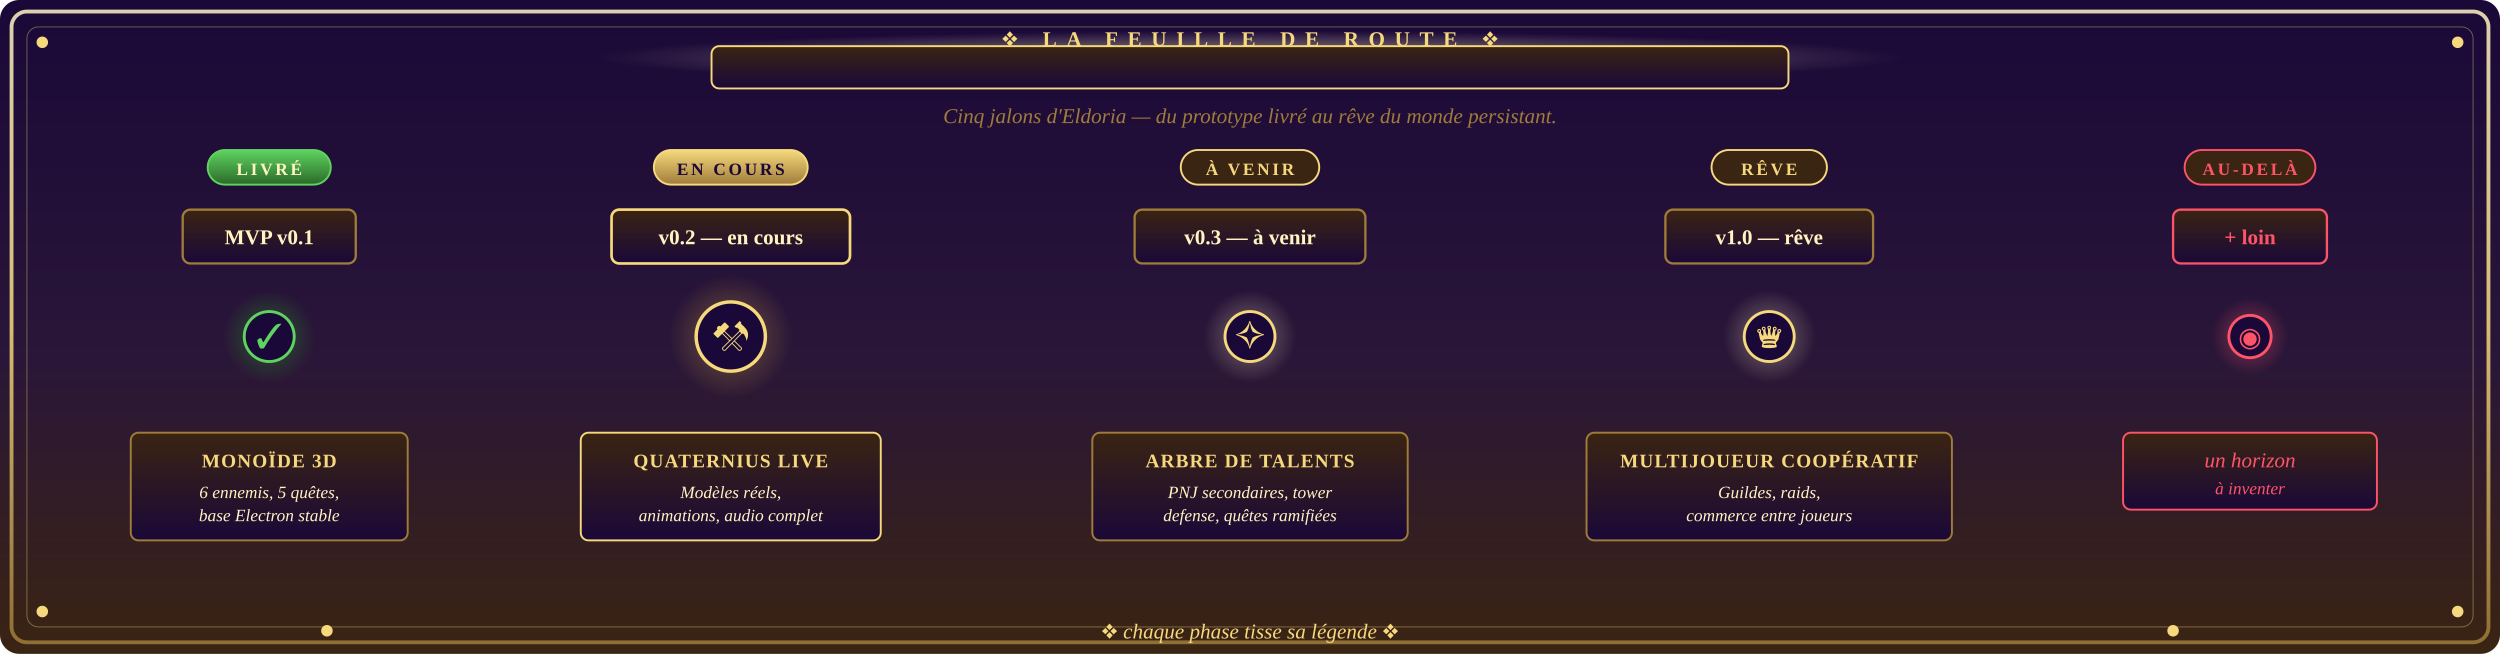
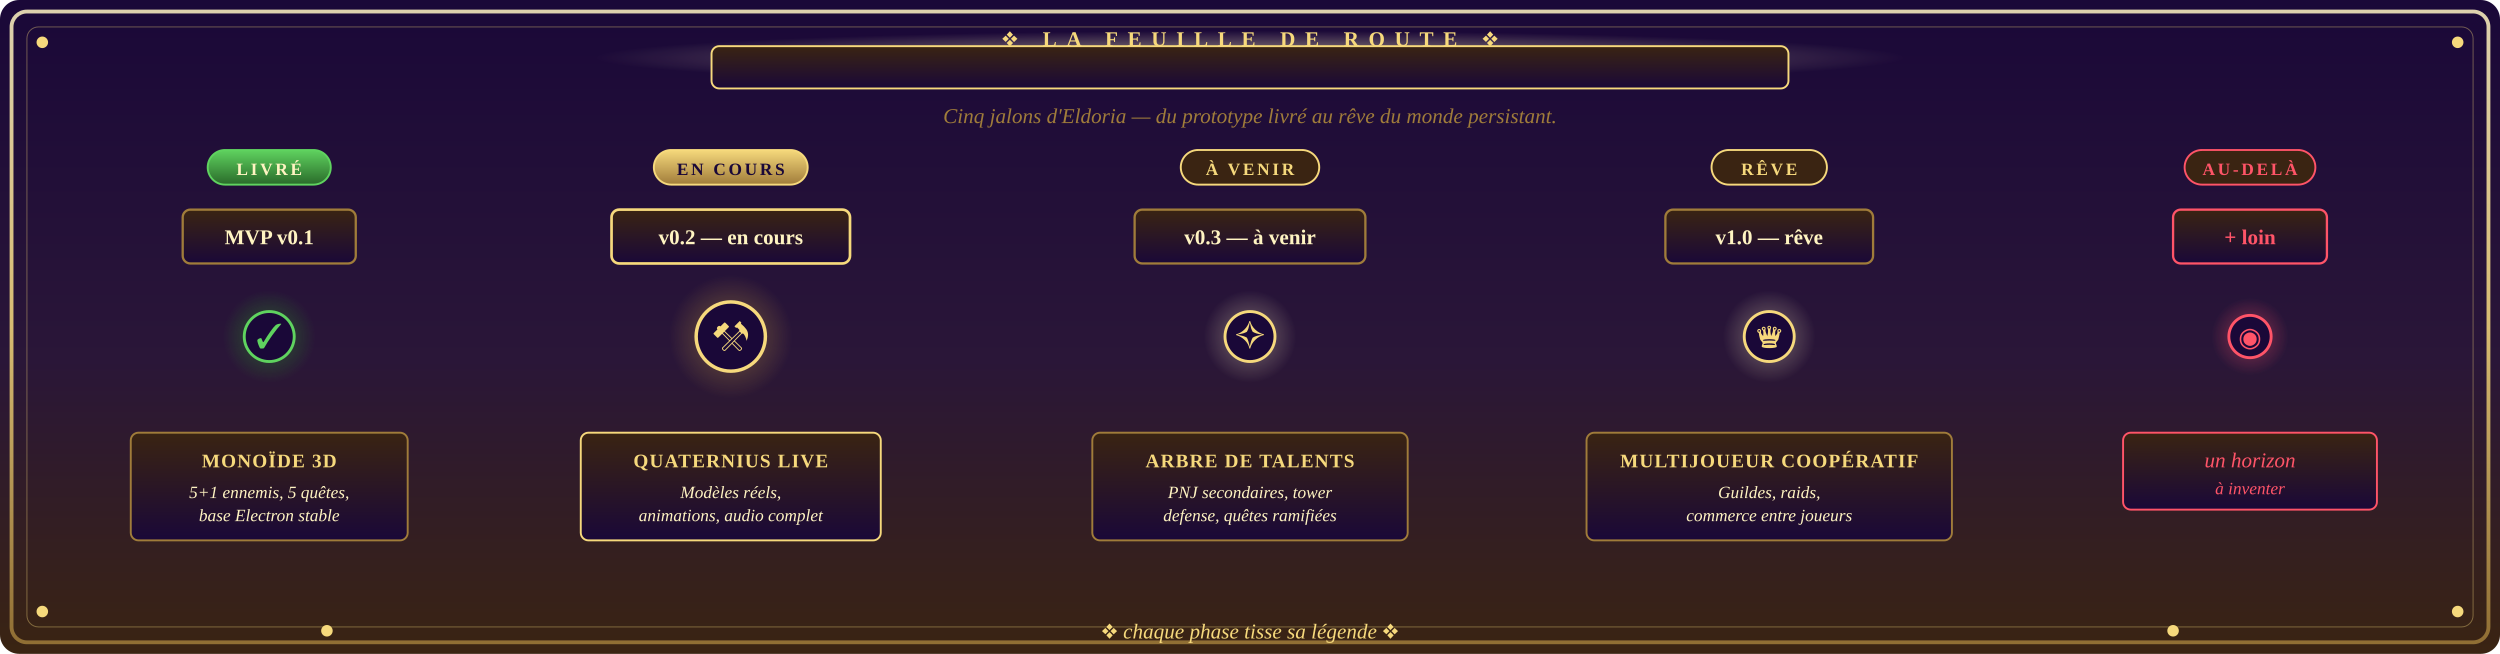
<svg xmlns="http://www.w3.org/2000/svg" viewBox="0 0 1300 340" width="100%" style="max-width:1300px">
  <defs>
    <linearGradient id="rlBg" x1="0" y1="0" x2="0" y2="1">
      <stop offset="0%" stop-color="#1a0838" />
      <stop offset="55%" stop-color="#2a1638" />
      <stop offset="100%" stop-color="#3a2412" />
    </linearGradient>
    <linearGradient id="rlGold" x1="0" y1="0" x2="0" y2="1">
      <stop offset="0%" stop-color="#fff4c2" />
      <stop offset="50%" stop-color="#f6d97c" />
      <stop offset="100%" stop-color="#a07c3a" />
    </linearGradient>
    <linearGradient id="rlPlaque" x1="0" y1="0" x2="0" y2="1">
      <stop offset="0%" stop-color="#3a2412" />
      <stop offset="100%" stop-color="#1a0838" />
    </linearGradient>
    <linearGradient id="rlPillDone" x1="0" y1="0" x2="0" y2="1">
      <stop offset="0%" stop-color="#5fd35f" />
      <stop offset="100%" stop-color="#2a6a2a" />
    </linearGradient>
    <linearGradient id="rlPillWip" x1="0" y1="0" x2="0" y2="1">
      <stop offset="0%" stop-color="#f6d97c" />
      <stop offset="100%" stop-color="#a07c3a" />
    </linearGradient>
    <radialGradient id="rlGlow" cx="0.5" cy="0.5" r="0.5">
      <stop offset="0%" stop-color="#fff4c2" stop-opacity="0.55" />
      <stop offset="100%" stop-color="#fff4c2" stop-opacity="0" />
    </radialGradient>
    <radialGradient id="rlHaloDone" cx="0.5" cy="0.5" r="0.5">
      <stop offset="0%" stop-color="#5fd35f" stop-opacity="0.8" />
      <stop offset="55%" stop-color="#2a6a2a" stop-opacity="0.4" />
      <stop offset="100%" stop-color="#2a6a2a" stop-opacity="0" />
    </radialGradient>
    <radialGradient id="rlHaloWip" cx="0.5" cy="0.5" r="0.5">
      <stop offset="0%" stop-color="#f6d97c" stop-opacity="0.9" />
      <stop offset="55%" stop-color="#a07c3a" stop-opacity="0.4" />
      <stop offset="100%" stop-color="#a07c3a" stop-opacity="0" />
    </radialGradient>
    <radialGradient id="rlHaloFuture" cx="0.5" cy="0.5" r="0.5">
      <stop offset="0%" stop-color="#fff4c2" stop-opacity="0.55" />
      <stop offset="100%" stop-color="#fff4c2" stop-opacity="0" />
    </radialGradient>
    <radialGradient id="rlHaloDream" cx="0.5" cy="0.5" r="0.5">
      <stop offset="0%" stop-color="#ff5468" stop-opacity="0.55" />
      <stop offset="100%" stop-color="#ff5468" stop-opacity="0" />
    </radialGradient>
  </defs>
  <rect x="0" y="0" width="1300" height="340" fill="url(#rlBg)" rx="10" />
  <rect x="6" y="6" width="1288" height="328" fill="none" stroke="url(#rlGold)" stroke-width="2" opacity="0.85" rx="8">
    <animate attributeName="stroke-opacity" values="0.7;1;0.7" dur="4.2s" repeatCount="indefinite" />
  </rect>
  <rect x="14" y="14" width="1272" height="312" fill="none" stroke="#f6d97c" stroke-width="0.5" opacity="0.4" rx="6" />
  <circle cx="22" cy="22" r="3" fill="#f6d97c">
    <animate attributeName="opacity" values="0.4;1;0.4" dur="3.2s" repeatCount="indefinite" />
  </circle>
  <circle cx="1278" cy="22" r="3" fill="#f6d97c">
    <animate attributeName="opacity" values="0.4;1;0.4" dur="3.2s" begin="0.8s" repeatCount="indefinite" />
  </circle>
  <circle cx="22" cy="318" r="3" fill="#f6d97c">
    <animate attributeName="opacity" values="0.4;1;0.4" dur="3.2s" begin="1.6s" repeatCount="indefinite" />
  </circle>
  <circle cx="1278" cy="318" r="3" fill="#f6d97c">
    <animate attributeName="opacity" values="0.4;1;0.4" dur="3.2s" begin="2.4s" repeatCount="indefinite" />
  </circle>
  <g transform="translate(650 24)" text-anchor="middle">
    <ellipse cx="0" cy="6" rx="340" ry="14" fill="url(#rlGlow)" />
    <rect x="-280" y="0" width="560" height="22" fill="url(#rlPlaque)" stroke="#f6d97c" stroke-width="1" rx="4">
      <animate attributeName="fill-opacity" values="0;1" dur="1.6s" fill="freeze" />
    </rect>
    <text fill="#f6d97c" font-family="Georgia,'Times New Roman',serif" font-size="11" letter-spacing="5" font-weight="bold">❖  LA FEUILLE DE ROUTE  ❖</text>
    <text y="40" fill="#a07c3a" font-family="Georgia,'Times New Roman',serif" font-size="11" font-style="italic">Cinq jalons d'Eldoria — du prototype livré au rêve du monde persistant.</text>
  </g>
  <line x1="140" y1="175" x2="1170" y2="175" stroke="url(#rlGold)" stroke-width="2" opacity="0.4" stroke-dasharray="3 4" />
  <g transform="translate(140 175)">
    <g transform="translate(0 -88)">
      <rect x="-32" y="-9" width="64" height="18" rx="9" fill="url(#rlPillDone)" stroke="#5fd35f" stroke-width="1" />
      <text fill="#fff4c2" font-family="Georgia,'Times New Roman',serif" font-size="9" letter-spacing="1.4" font-weight="bold" text-anchor="middle" y="4">LIVRÉ</text>
    </g>
    <g transform="translate(0 -52)">
      <rect x="-45" y="-14" width="90" height="28" fill="url(#rlPlaque)" stroke="#a07c3a" stroke-width="1.2" rx="4" />
      <text fill="#fff4c2" font-family="Georgia,'Times New Roman',serif" font-size="11" font-weight="bold" text-anchor="middle" y="4">MVP v0.1</text>
    </g>
    <circle cx="0" cy="0" r="24" fill="url(#rlHaloDone)" opacity="0.9" />
    <circle cx="0" cy="0" r="13" fill="#1a0838" stroke="#5fd35f" stroke-width="1.5" />
    <text y="6" text-anchor="middle" fill="#5fd35f" font-family="Georgia,'Times New Roman',serif" font-size="18">✓</text>
    <g transform="translate(0 50)">
      <rect x="-72" y="0" width="144" height="56" fill="url(#rlPlaque)" stroke="#a07c3a" stroke-width="1" rx="4" />
      <text x="0" y="18" text-anchor="middle" fill="#f6d97c" font-family="Georgia,'Times New Roman',serif" font-size="10" font-weight="bold" letter-spacing="0.6">MONOÏDE 3D</text>
-       <text x="0" y="34" text-anchor="middle" fill="#fff4c2" font-family="Georgia,'Times New Roman',serif" font-size="9" font-style="italic">6 ennemis, 5 quêtes,</text>
+       <text x="0" y="34" text-anchor="middle" fill="#fff4c2" font-family="Georgia,'Times New Roman',serif" font-size="9" font-style="italic">5+1 ennemis, 5 quêtes,</text>
      <text x="0" y="46" text-anchor="middle" fill="#fff4c2" font-family="Georgia,'Times New Roman',serif" font-size="9" font-style="italic">base Electron stable</text>
    </g>
  </g>
  <g transform="translate(380 175)">
    <g transform="translate(0 -88)">
      <rect x="-40" y="-9" width="80" height="18" rx="9" fill="url(#rlPillWip)" stroke="#f6d97c" stroke-width="1">
        <animate attributeName="fill-opacity" values="0.7;1;0.7" dur="1.6s" repeatCount="indefinite" />
      </rect>
      <text fill="#1a0838" font-family="Georgia,'Times New Roman',serif" font-size="9" letter-spacing="1.4" font-weight="bold" text-anchor="middle" y="4">EN COURS</text>
    </g>
    <g transform="translate(0 -52)">
      <rect x="-62" y="-14" width="124" height="28" fill="url(#rlPlaque)" stroke="#f6d97c" stroke-width="1.4" rx="4">
        <animate attributeName="stroke-opacity" values="0.6;1;0.6" dur="2.2s" repeatCount="indefinite" />
      </rect>
      <text fill="#fff4c2" font-family="Georgia,'Times New Roman',serif" font-size="11" font-weight="bold" text-anchor="middle" y="4">v0.2 — en cours</text>
    </g>
    <circle cx="0" cy="0" r="32" fill="url(#rlHaloWip)" opacity="0.7">
      <animate attributeName="r" values="30;36;30" dur="3.6s" repeatCount="indefinite" />
    </circle>
    <circle cx="0" cy="0" r="18" fill="#1a0838" stroke="#f6d97c" stroke-width="1.8" />
    <text y="6" text-anchor="middle" fill="#f6d97c" font-family="Georgia,'Times New Roman',serif" font-size="20">⚒</text>
    <g transform="translate(0 50)">
      <rect x="-78" y="0" width="156" height="56" fill="url(#rlPlaque)" stroke="#f6d97c" stroke-width="1" rx="4" />
      <text x="0" y="18" text-anchor="middle" fill="#f6d97c" font-family="Georgia,'Times New Roman',serif" font-size="10" font-weight="bold" letter-spacing="0.6">QUATERNIUS LIVE</text>
      <text x="0" y="34" text-anchor="middle" fill="#fff4c2" font-family="Georgia,'Times New Roman',serif" font-size="9" font-style="italic">Modèles réels,</text>
      <text x="0" y="46" text-anchor="middle" fill="#fff4c2" font-family="Georgia,'Times New Roman',serif" font-size="9" font-style="italic">animations, audio complet</text>
    </g>
  </g>
  <g transform="translate(650 175)">
    <g transform="translate(0 -88)">
      <rect x="-36" y="-9" width="72" height="18" rx="9" fill="#3a2412" stroke="#f6d97c" stroke-width="1" />
      <text fill="#f6d97c" font-family="Georgia,'Times New Roman',serif" font-size="9" letter-spacing="1.4" font-weight="bold" text-anchor="middle" y="4">À VENIR</text>
    </g>
    <g transform="translate(0 -52)">
      <rect x="-60" y="-14" width="120" height="28" fill="url(#rlPlaque)" stroke="#a07c3a" stroke-width="1.2" rx="4" />
      <text fill="#fff4c2" font-family="Georgia,'Times New Roman',serif" font-size="11" font-weight="bold" text-anchor="middle" y="4">v0.3 — à venir</text>
    </g>
    <circle cx="0" cy="0" r="24" fill="url(#rlHaloFuture)" opacity="0.7" />
    <circle cx="0" cy="0" r="13" fill="#1a0838" stroke="#f6d97c" stroke-width="1.5" />
    <text y="6" text-anchor="middle" fill="#f6d97c" font-family="Georgia,'Times New Roman',serif" font-size="20">✧</text>
    <g transform="translate(0 50)">
      <rect x="-82" y="0" width="164" height="56" fill="url(#rlPlaque)" stroke="#a07c3a" stroke-width="1" rx="4" />
      <text x="0" y="18" text-anchor="middle" fill="#f6d97c" font-family="Georgia,'Times New Roman',serif" font-size="10" font-weight="bold" letter-spacing="0.6">ARBRE DE TALENTS</text>
      <text x="0" y="34" text-anchor="middle" fill="#fff4c2" font-family="Georgia,'Times New Roman',serif" font-size="9" font-style="italic">PNJ secondaires, tower</text>
      <text x="0" y="46" text-anchor="middle" fill="#fff4c2" font-family="Georgia,'Times New Roman',serif" font-size="9" font-style="italic">defense, quêtes ramifiées</text>
    </g>
  </g>
  <g transform="translate(920 175)">
    <g transform="translate(0 -88)">
      <rect x="-30" y="-9" width="60" height="18" rx="9" fill="#3a2412" stroke="#f6d97c" stroke-width="1" />
      <text fill="#f6d97c" font-family="Georgia,'Times New Roman',serif" font-size="9" letter-spacing="1.4" font-weight="bold" text-anchor="middle" y="4">RÊVE</text>
    </g>
    <g transform="translate(0 -52)">
      <rect x="-54" y="-14" width="108" height="28" fill="url(#rlPlaque)" stroke="#a07c3a" stroke-width="1.2" rx="4" />
      <text fill="#fff4c2" font-family="Georgia,'Times New Roman',serif" font-size="11" font-weight="bold" text-anchor="middle" y="4">v1.0 — rêve</text>
    </g>
    <circle cx="0" cy="0" r="24" fill="url(#rlHaloFuture)" opacity="0.7" />
    <circle cx="0" cy="0" r="13" fill="#1a0838" stroke="#f6d97c" stroke-width="1.5" />
    <text y="6" text-anchor="middle" fill="#f6d97c" font-family="Georgia,'Times New Roman',serif" font-size="18">♛</text>
    <g transform="translate(0 50)">
      <rect x="-95" y="0" width="190" height="56" fill="url(#rlPlaque)" stroke="#a07c3a" stroke-width="1" rx="4" />
      <text x="0" y="18" text-anchor="middle" fill="#f6d97c" font-family="Georgia,'Times New Roman',serif" font-size="10" font-weight="bold" letter-spacing="0.6">MULTIJOUEUR COOPÉRATIF</text>
      <text x="0" y="34" text-anchor="middle" fill="#fff4c2" font-family="Georgia,'Times New Roman',serif" font-size="9" font-style="italic">Guildes, raids,</text>
      <text x="0" y="46" text-anchor="middle" fill="#fff4c2" font-family="Georgia,'Times New Roman',serif" font-size="9" font-style="italic">commerce entre joueurs</text>
    </g>
  </g>
  <g transform="translate(1170 175)">
    <g transform="translate(0 -88)">
      <rect x="-34" y="-9" width="68" height="18" rx="9" fill="#3a2412" stroke="#ff5468" stroke-width="1" />
      <text fill="#ff5468" font-family="Georgia,'Times New Roman',serif" font-size="9" letter-spacing="1.4" font-weight="bold" text-anchor="middle" y="4">AU-DELÀ</text>
    </g>
    <g transform="translate(0 -52)">
      <rect x="-40" y="-14" width="80" height="28" fill="url(#rlPlaque)" stroke="#ff5468" stroke-width="1.2" rx="4" />
      <text fill="#ff5468" font-family="Georgia,'Times New Roman',serif" font-size="11" font-weight="bold" text-anchor="middle" y="4">+ loin</text>
    </g>
    <circle cx="0" cy="0" r="20" fill="url(#rlHaloDream)" opacity="0.8" />
    <circle cx="0" cy="0" r="11" fill="#1a0838" stroke="#ff5468" stroke-width="1.5" />
    <text y="5" text-anchor="middle" fill="#ff5468" font-family="Georgia,'Times New Roman',serif" font-size="14">◉</text>
    <g transform="translate(0 50)">
      <rect x="-66" y="0" width="132" height="40" fill="url(#rlPlaque)" stroke="#ff5468" stroke-width="1" rx="4" />
      <text x="0" y="18" text-anchor="middle" fill="#ff5468" font-family="Georgia,'Times New Roman',serif" font-size="11" font-style="italic">un horizon</text>
      <text x="0" y="32" text-anchor="middle" fill="#ff5468" font-family="Georgia,'Times New Roman',serif" font-size="9" font-style="italic">à inventer</text>
    </g>
  </g>
  <line x1="180" y1="328" x2="420" y2="328" stroke="url(#rlGold)" stroke-width="1" opacity="0.7" />
  <line x1="880" y1="328" x2="1120" y2="328" stroke="url(#rlGold)" stroke-width="1" opacity="0.7" />
  <circle cx="170" cy="328" r="3" fill="#f6d97c">
    <animate attributeName="opacity" values="0.4;1;0.4" dur="3.2s" repeatCount="indefinite" />
  </circle>
  <circle cx="1130" cy="328" r="3" fill="#f6d97c">
    <animate attributeName="opacity" values="0.4;1;0.4" dur="3.2s" begin="1.6s" repeatCount="indefinite" />
  </circle>
  <text x="650" y="332" text-anchor="middle" fill="#f6d97c" font-family="Georgia,'Times New Roman',serif" font-size="11" font-style="italic">❖  chaque phase tisse sa légende  ❖</text>
</svg>
